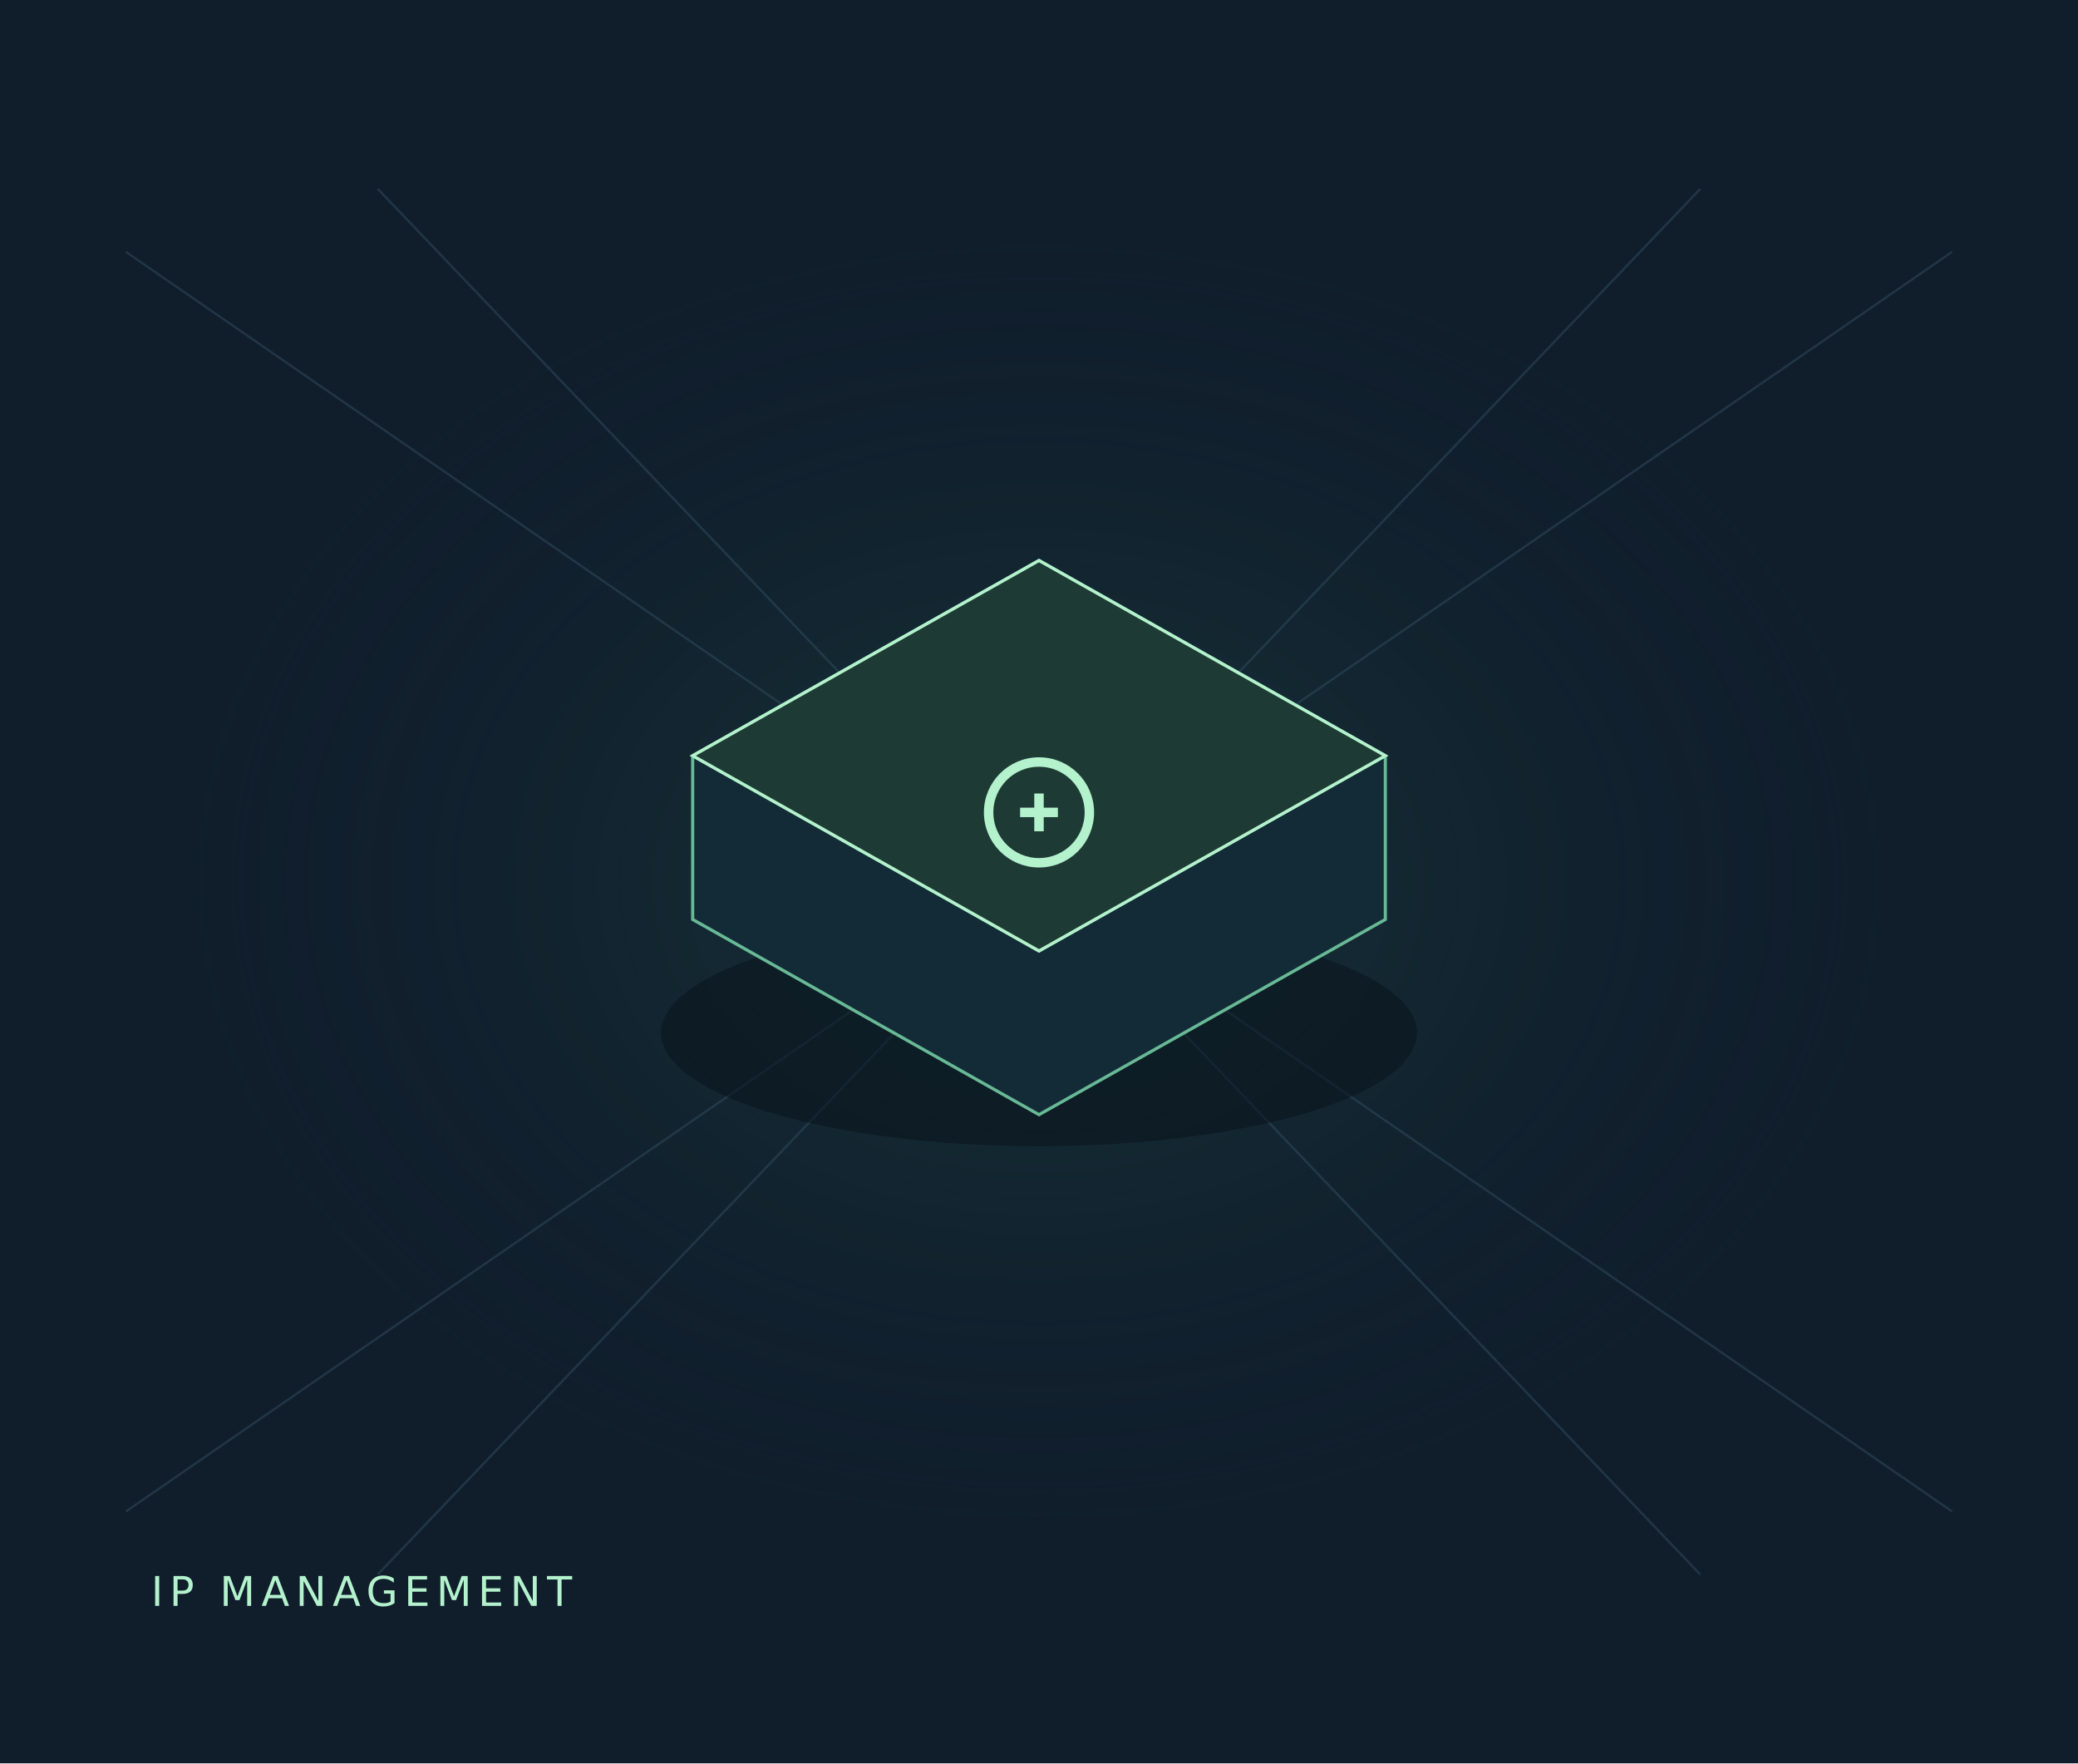
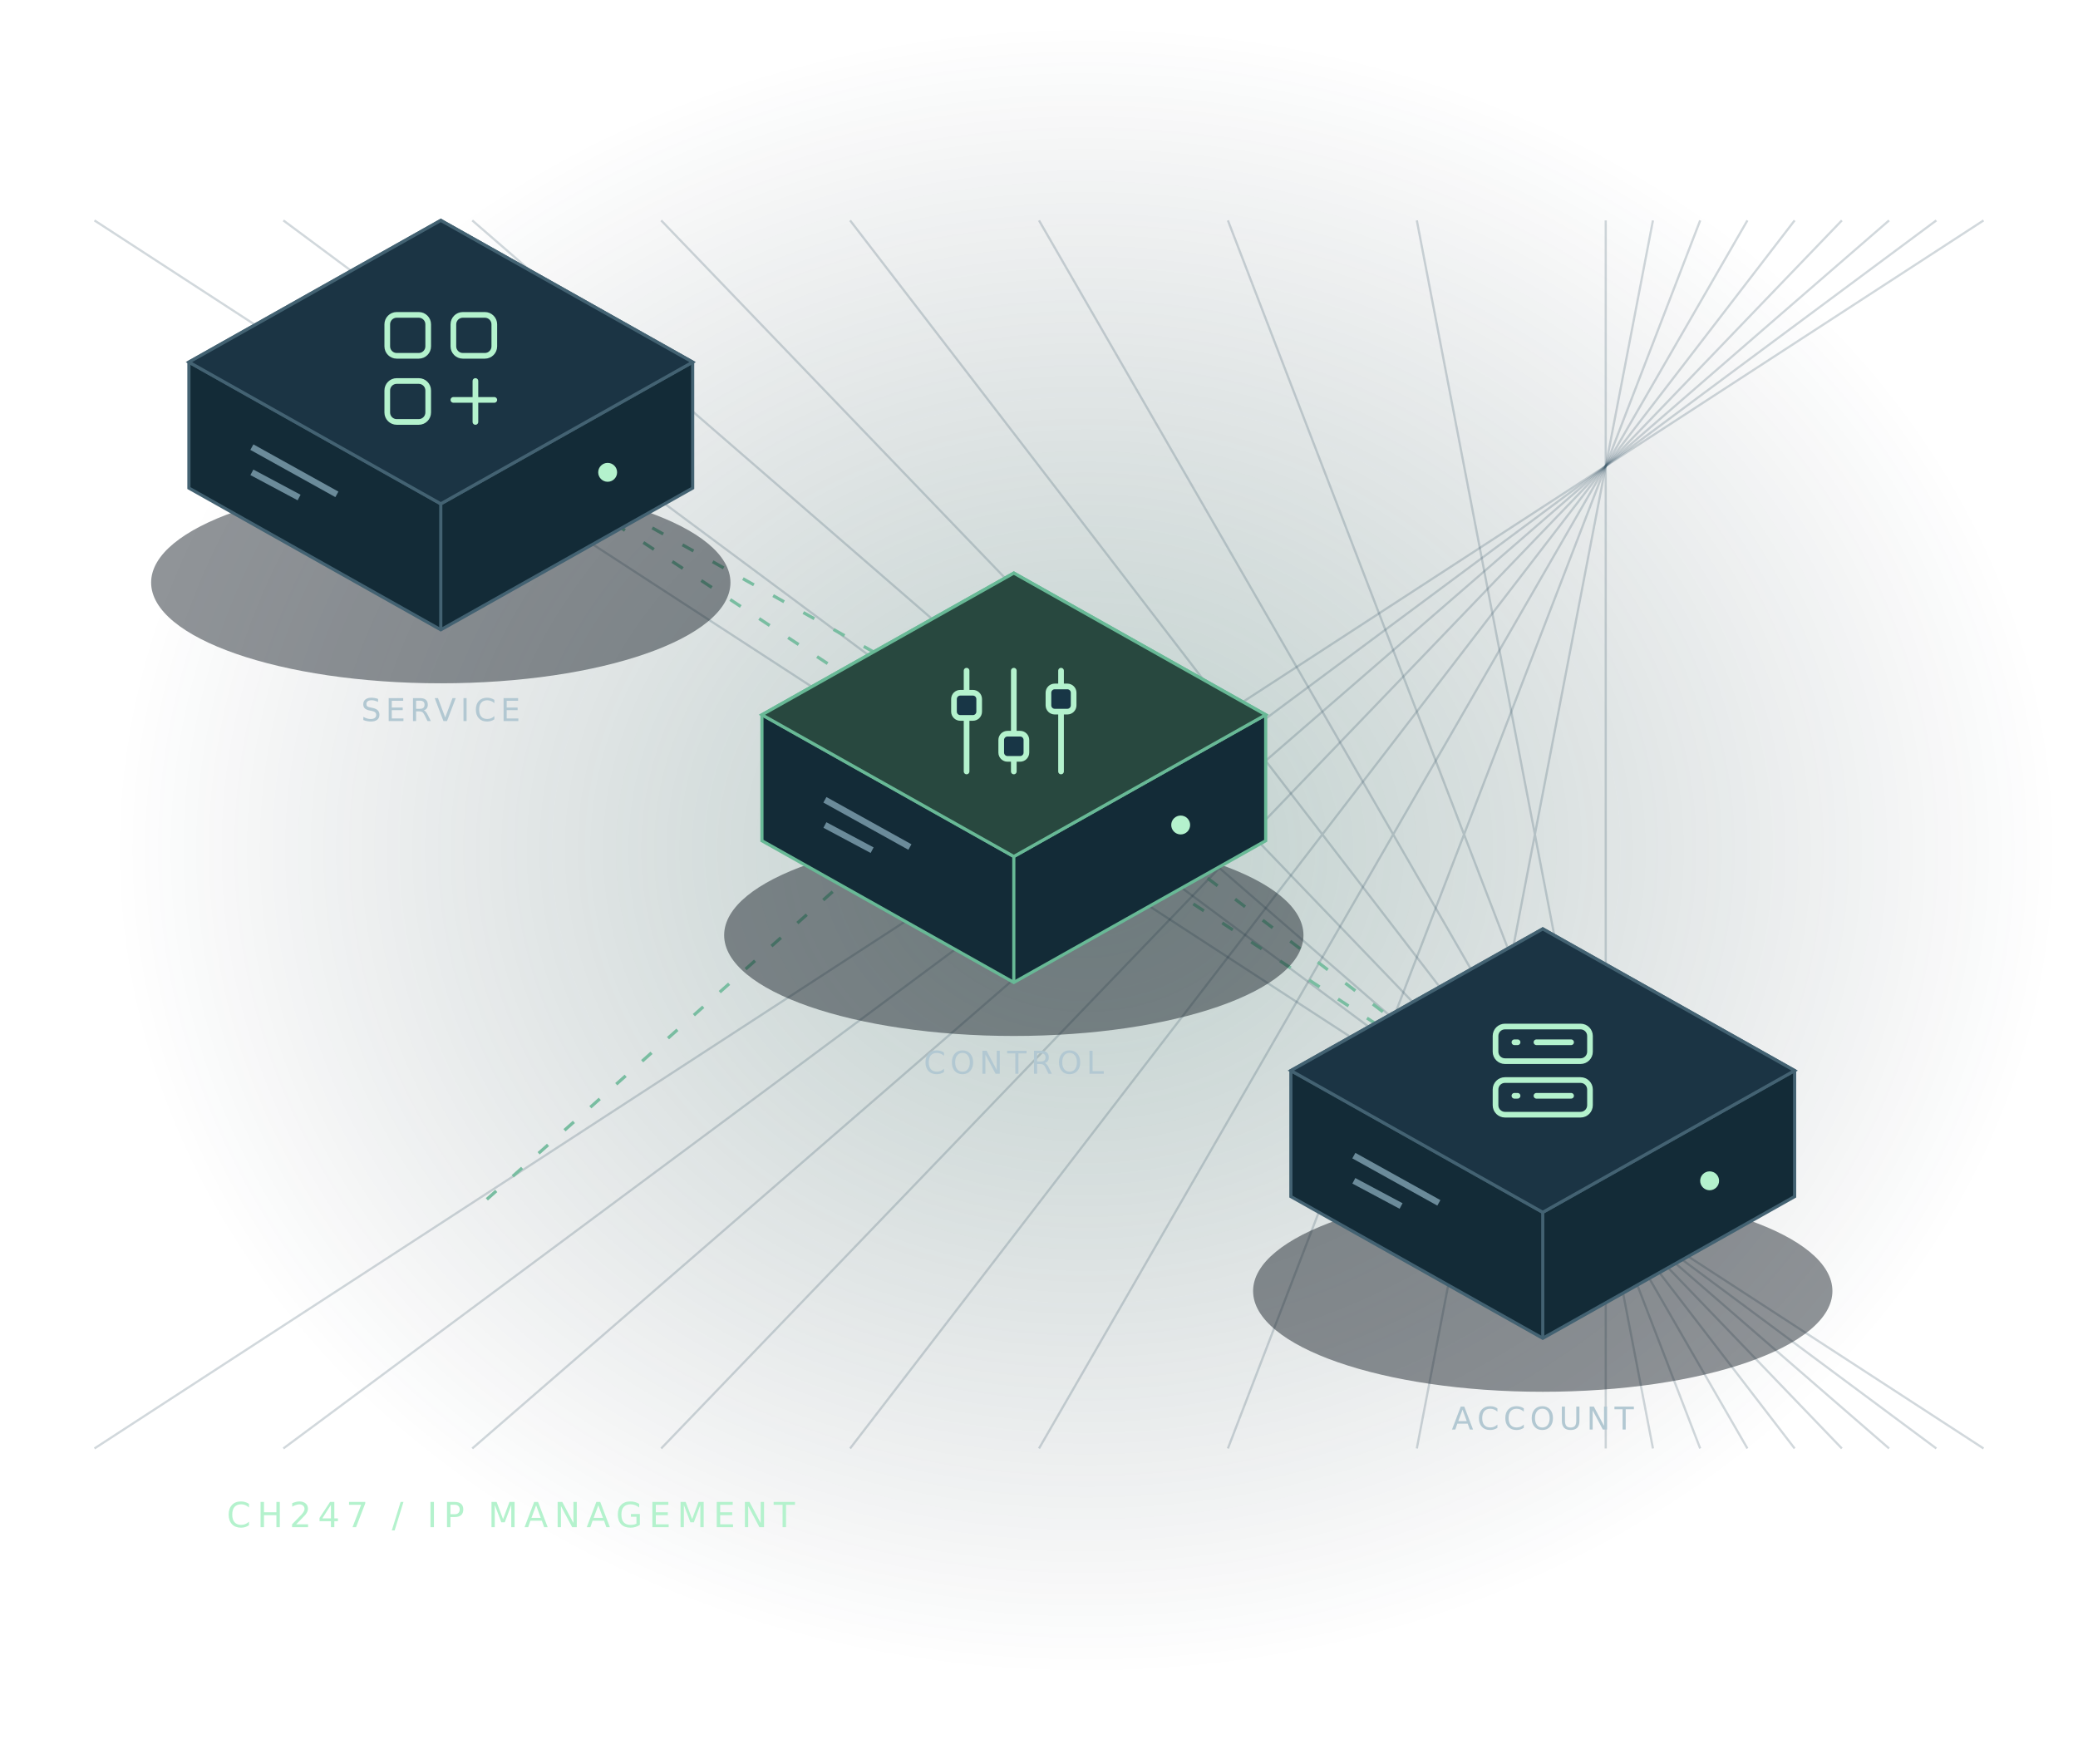
<svg xmlns="http://www.w3.org/2000/svg" viewBox="0 0 660 560" width="660" height="560" role="img">
  <defs>
    <radialGradient id="glow">
-       <stop stop-color="#266758" stop-opacity=".35" />
+       <stop stop-color="#266758" stop-opacity=".3" />
      <stop offset="1" stop-color="#101e2c" stop-opacity="0" />
    </radialGradient>
  </defs>
-   <rect width="660" height="560" fill="#101e2c" />
-   <ellipse cx="330" cy="280" rx="280" ry="210" fill="url(#glow)" />
-   <g fill="none" stroke="#365264" stroke-width=".7" opacity=".45">
-     <path d="M40 80 620 480M40 480 620 80M120 60 540 500M120 500 540 60" />
+   <ellipse cx="345" cy="270" rx="310" ry="265" fill="url(#glow)" />
+   <path d="M30 70 630 460M30 460 630 70" stroke="#365264" stroke-width=".7" opacity=".23" />
+   <path d="M90 70 615 460M90 460 615 70" stroke="#365264" stroke-width=".7" opacity=".23" />
+   <path d="M150 70 600 460M150 460 600 70" stroke="#365264" stroke-width=".7" opacity=".23" />
+   <path d="M210 70 585 460M210 460 585 70" stroke="#365264" stroke-width=".7" opacity=".23" />
+   <path d="M270 70 570 460M270 460 570 70" stroke="#365264" stroke-width=".7" opacity=".23" />
+   <path d="M330 70 555 460M330 460 555 70" stroke="#365264" stroke-width=".7" opacity=".23" />
+   <path d="M390 70 540 460M390 460 540 70" stroke="#365264" stroke-width=".7" opacity=".23" />
+   <path d="M450 70 525 460M450 460 525 70" stroke="#365264" stroke-width=".7" opacity=".23" />
+   <path d="M510 70 510 460M510 460 510 70" stroke="#365264" stroke-width=".7" opacity=".23" />
+   <g stroke="#79bda1" fill="none" stroke-dasharray="4 7">
+     <path d="M140 130 322 232 490 360M322 232 150 385M140 130 490 360" />
  </g>
-   <g transform="translate(330 250)">
-     <ellipse cx="0" cy="78" rx="120" ry="36" fill="#08121a" opacity=".55" />
-     <path d="m-110-10 110-62 110 62v52L0 104l-110-62Z" fill="#132b37" stroke="#68b996" />
-     <path d="m-110-10 110 62 110-62" fill="none" stroke="#68b996" />
-     <path d="m-110-10 110-62 110 62L0 52Z" fill="#1d3b34" stroke="#b4f2cd" />
-     <circle cx="0" cy="8" r="16" fill="none" stroke="#b4f2cd" stroke-width="3" />
-     <path d="M-6 8h12M0 2v12" stroke="#b4f2cd" stroke-width="3" />
+   <g transform="translate(140,120)">
+     <ellipse cx="0" cy="65" rx="92" ry="32" fill="#08121a" opacity=".45" />
+     <path d="m-80-5 80-45 80 45v40L0 80l-80-45Z" fill="#132b37" stroke="#436272" stroke-width="1" />
+     <path d="m-80-5 80 45 80-45M0 40v40" fill="none" stroke="#436272" />
+     <path d="m-80-5 80-45 80 45L0 40Z" fill="#1b3444" stroke="#436272" />
+     <path d="m-60 22 27 15m-27-7 15 8" stroke="#6b8b9a" stroke-width="2" />
+     <g transform="translate(-24,-27)">
+       <g fill="none" stroke="#b4f2cd" stroke-width="1.8" stroke-linecap="round" stroke-linejoin="round">
+         <rect x="7" y="7" width="13" height="13" rx="3" />
+         <rect x="28" y="7" width="13" height="13" rx="3" />
+         <rect x="7" y="28" width="13" height="13" rx="3" />
+         <path d="M28 34h13m-6-6v13" />
+       </g>
+     </g>
+     <circle cx="53" cy="30" r="3" fill="#b4f2cd" />
+     <text x="0" y="109" text-anchor="middle" fill="#b2c8d2" font-size="10" font-family="DejaVu Sans,Arial,sans-serif" letter-spacing="1.4">SERVICE</text>
  </g>
-   <text x="48" y="510" fill="#b4f2cd" font-size="13" font-family="DejaVu Sans,Arial,sans-serif" letter-spacing="2">IP MANAGEMENT</text>
+   <g transform="translate(490,345)">
+     <ellipse cx="0" cy="65" rx="92" ry="32" fill="#08121a" opacity=".45" />
+     <path d="m-80-5 80-45 80 45v40L0 80l-80-45Z" fill="#132b37" stroke="#436272" stroke-width="1" />
+     <path d="m-80-5 80 45 80-45M0 40v40" fill="none" stroke="#436272" />
+     <path d="m-80-5 80-45 80 45L0 40Z" fill="#1b3444" stroke="#436272" />
+     <path d="m-60 22 27 15m-27-7 15 8" stroke="#6b8b9a" stroke-width="2" />
+     <g transform="translate(-24,-27)">
+       <g fill="none" stroke="#b4f2cd" stroke-width="1.8" stroke-linecap="round" stroke-linejoin="round">
+         <rect x="9" y="8" width="30" height="11" rx="3" />
+         <rect x="9" y="25" width="30" height="11" rx="3" />
+         <path d="M15 13h1m6 0h11M15 30h1m6 0h11" />
+       </g>
+     </g>
+     <circle cx="53" cy="30" r="3" fill="#b4f2cd" />
+     <text x="0" y="109" text-anchor="middle" fill="#b2c8d2" font-size="10" font-family="DejaVu Sans,Arial,sans-serif" letter-spacing="1.4">ACCOUNT</text>
+   </g>
+   <g transform="translate(-8,-3)">
+     <g transform="translate(330,235)">
+       <ellipse cx="0" cy="65" rx="92" ry="32" fill="#08121a" opacity=".45" />
+       <path d="m-80-5 80-45 80 45v40L0 80l-80-45Z" fill="#132b37" stroke="#68b996" stroke-width="1" />
+       <path d="m-80-5 80 45 80-45M0 40v40" fill="none" stroke="#68b996" />
+       <path d="m-80-5 80-45 80 45L0 40Z" fill="#28483f" stroke="#68b996" />
+       <path d="m-60 22 27 15m-27-7 15 8" stroke="#6b8b9a" stroke-width="2" />
+       <g transform="translate(-24,-27)">
+         <g fill="none" stroke="#b4f2cd" stroke-width="1.8" stroke-linecap="round" stroke-linejoin="round">
+           <path d="M9 8v32M24 8v32M39 8v32" />
+           <rect x="5" y="15" width="8" height="8" rx="2" fill="#183646" />
+           <rect x="20" y="28" width="8" height="8" rx="2" fill="#183646" />
+           <rect x="35" y="13" width="8" height="8" rx="2" fill="#183646" />
+         </g>
+       </g>
+       <circle cx="53" cy="30" r="3" fill="#b4f2cd" />
+       <text x="0" y="109" text-anchor="middle" fill="#b2c8d2" font-size="10" font-family="DejaVu Sans,Arial,sans-serif" letter-spacing="1.4">CONTROL</text>
+     </g>
+   </g>
+   <text x="72" y="485" fill="#b4f2cd" font-size="11" font-family="DejaVu Sans,Arial,sans-serif" letter-spacing="2">CH247 / IP MANAGEMENT</text>
</svg>
